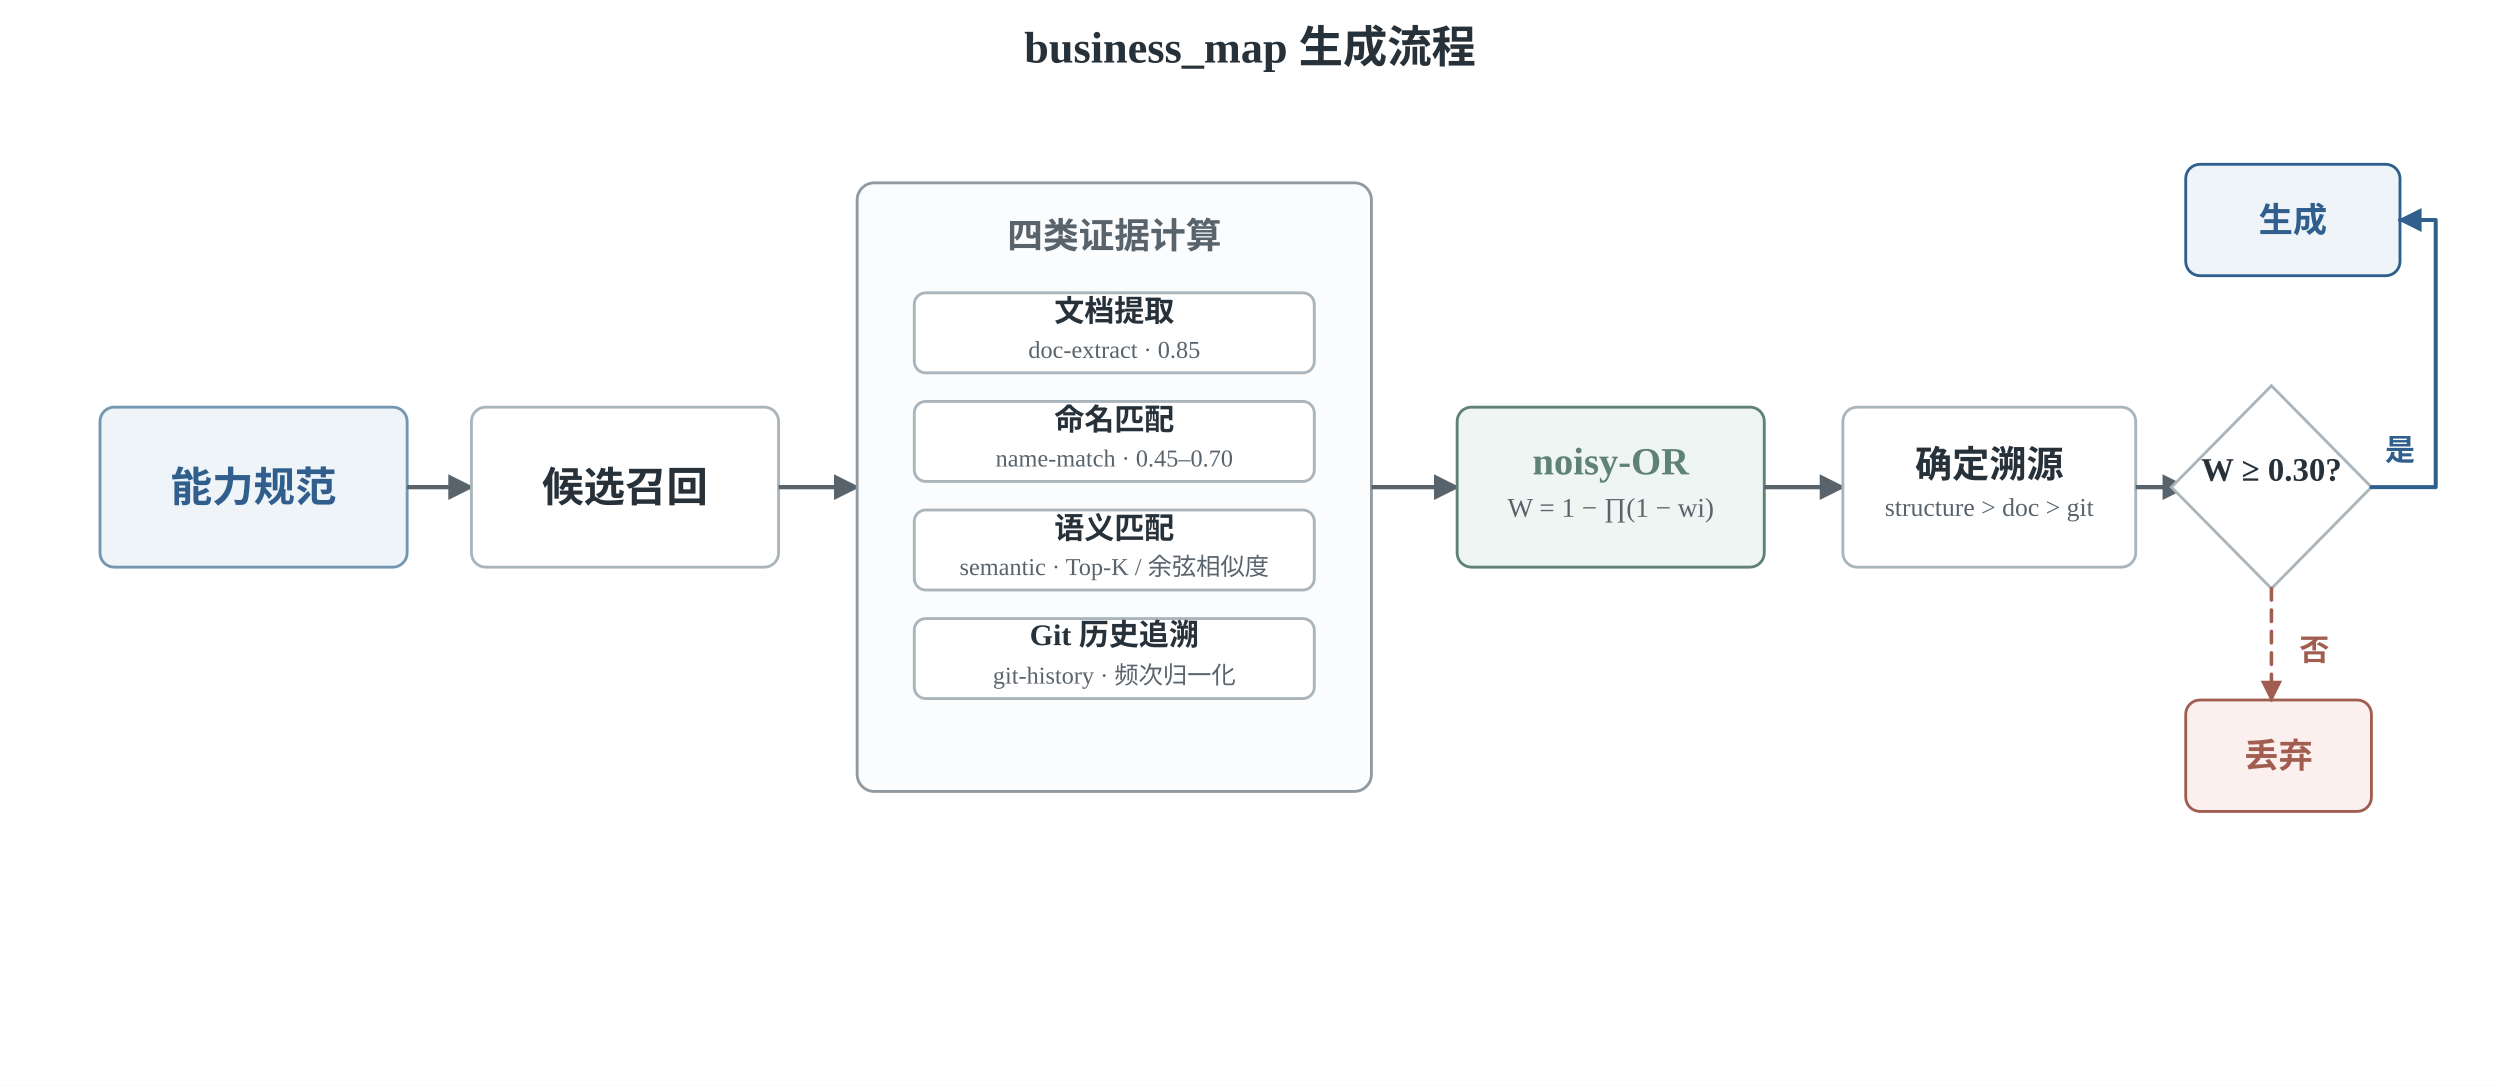
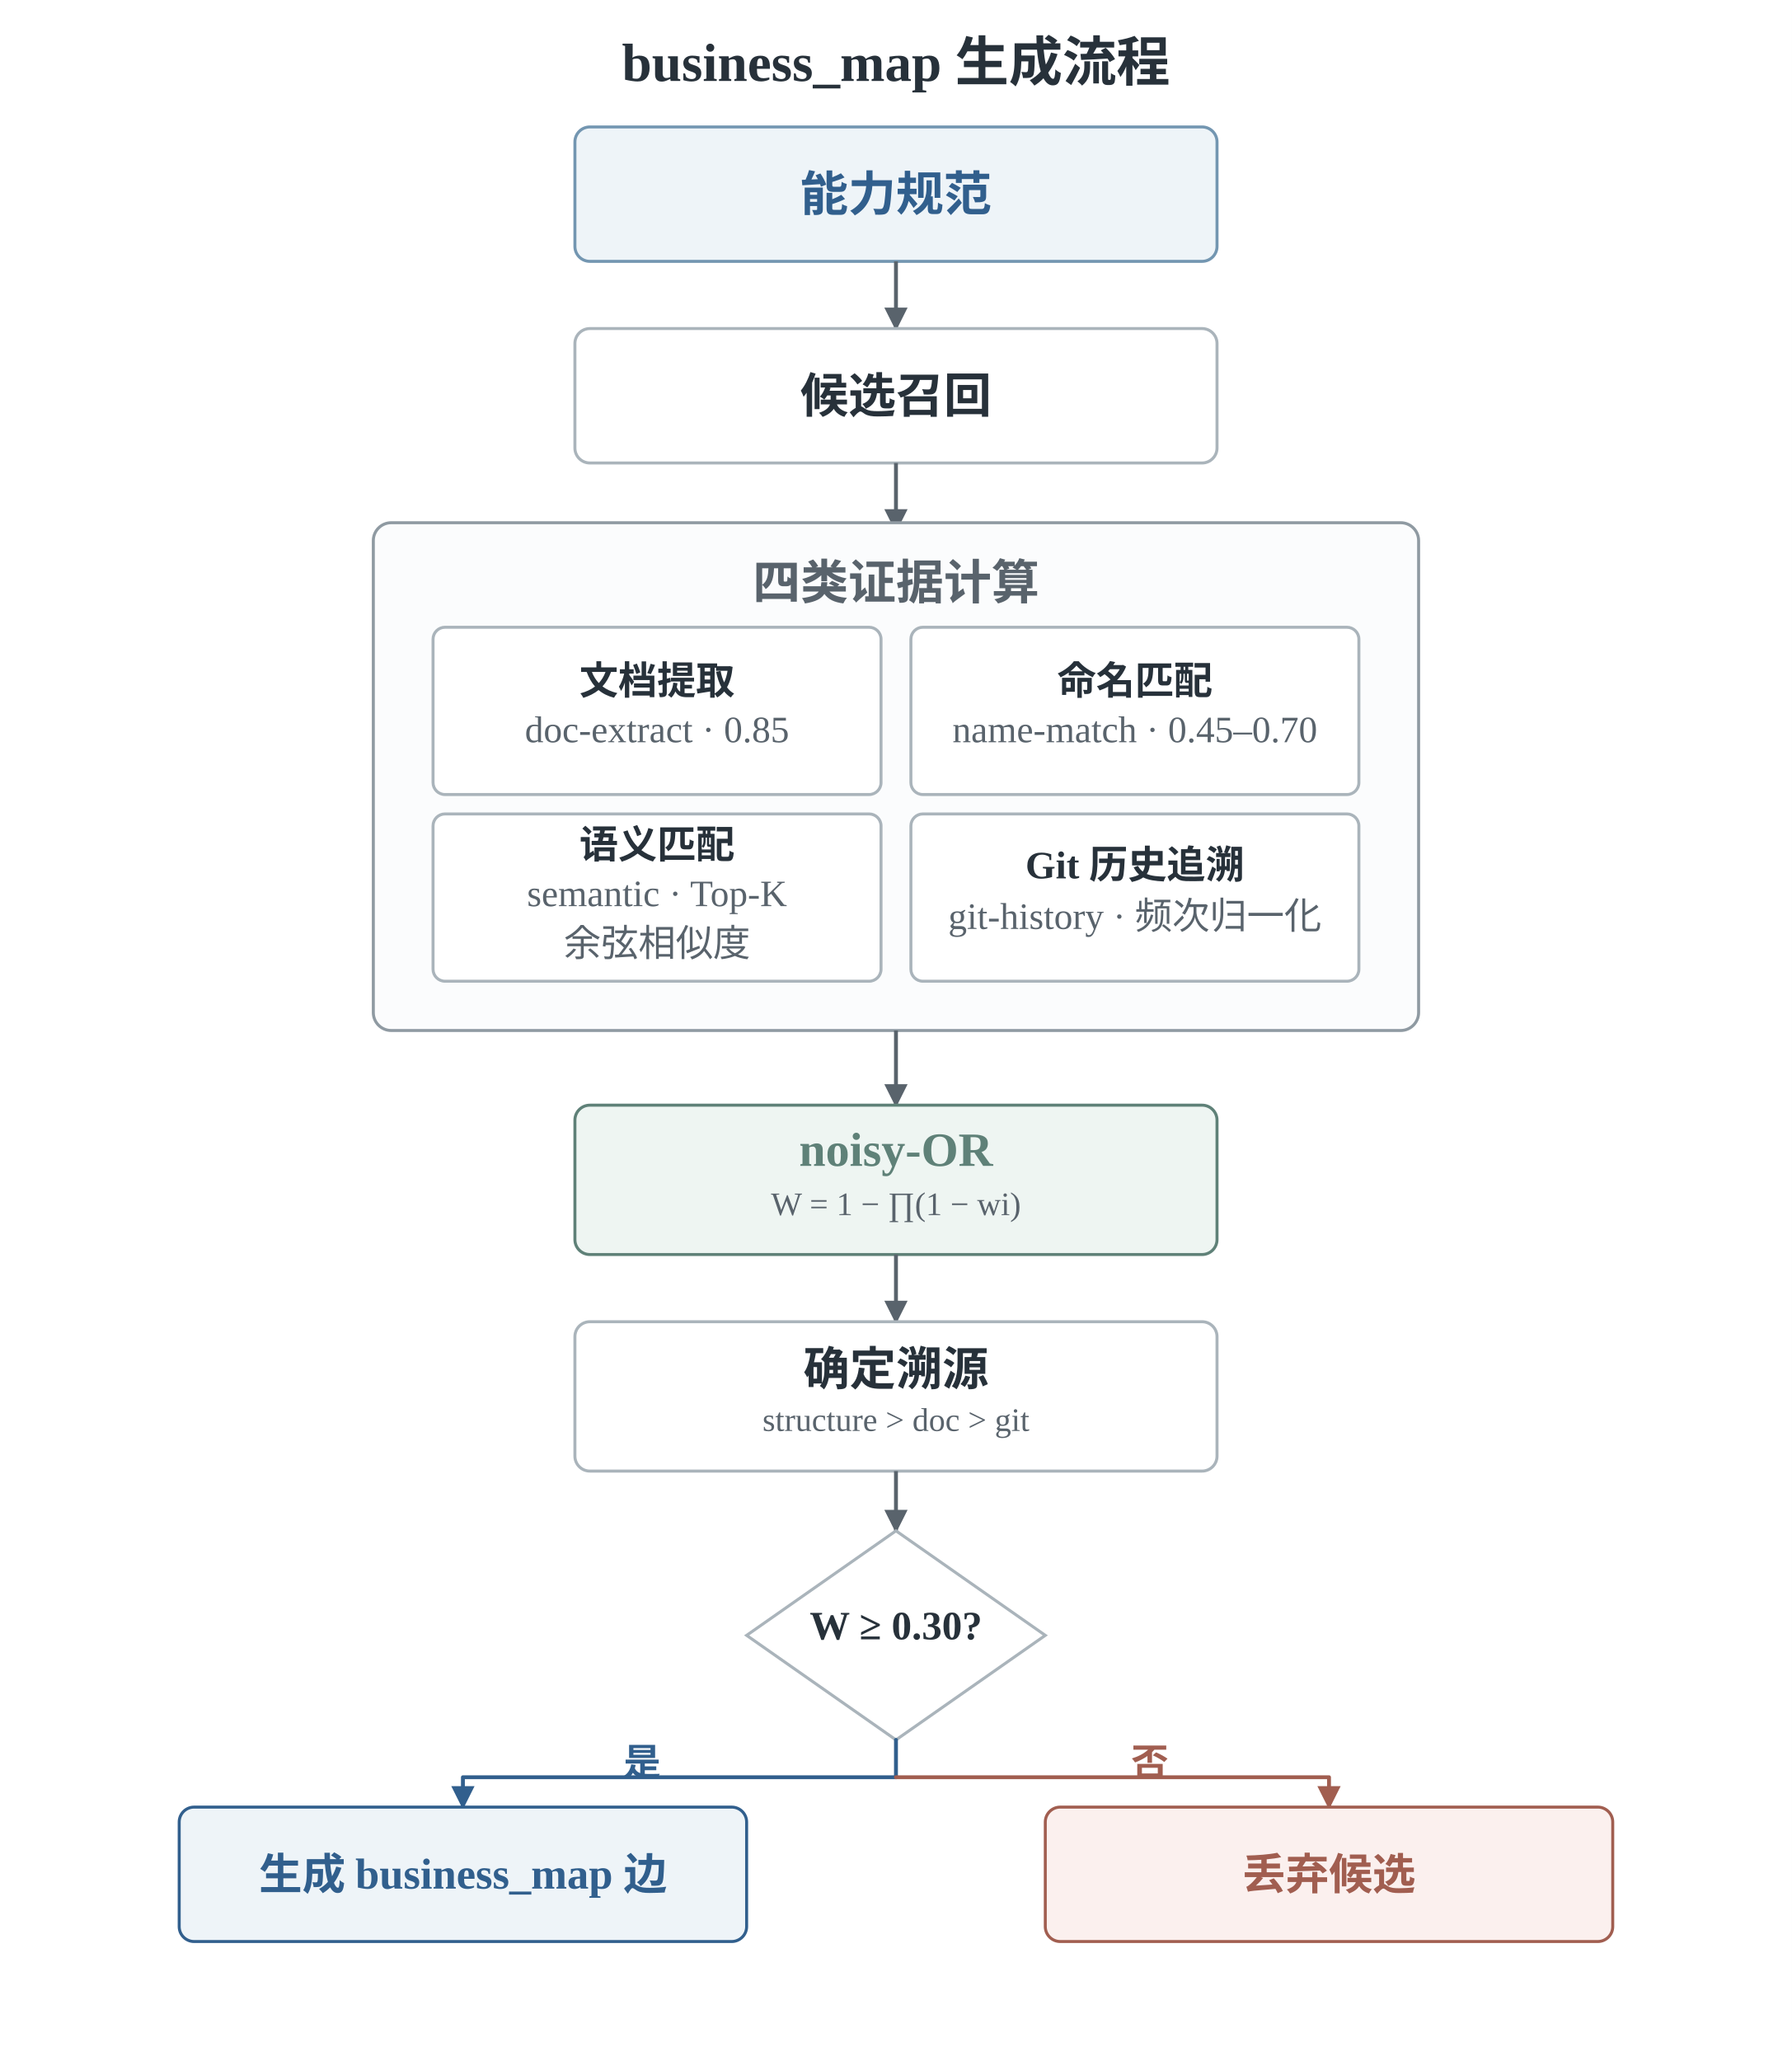
- <svg xmlns="http://www.w3.org/2000/svg" width="1750" height="760" viewBox="0 0 1750 760">
+ <svg xmlns="http://www.w3.org/2000/svg" width="1200" height="1380" viewBox="0 0 1200 1380">
  <defs>
    <marker id="arrow" markerWidth="6" markerHeight="6" refX="5.4" refY="3" orient="auto" markerUnits="strokeWidth">
      <path d="M0,0 L6,3 L0,6 Z" fill="#59636c" />
    </marker>
    <marker id="blueArrow" markerWidth="6" markerHeight="6" refX="5.4" refY="3" orient="auto" markerUnits="strokeWidth">
      <path d="M0,0 L6,3 L0,6 Z" fill="#315f8d" />
    </marker>
    <marker id="greenArrow" markerWidth="6" markerHeight="6" refX="5.4" refY="3" orient="auto" markerUnits="strokeWidth">
      <path d="M0,0 L6,3 L0,6 Z" fill="#5f8178" />
    </marker>
    <marker id="redArrow" markerWidth="6" markerHeight="6" refX="5.4" refY="3" orient="auto" markerUnits="strokeWidth">
      <path d="M0,0 L6,3 L0,6 Z" fill="#a15e50" />
    </marker>
    <style>.cn{font-family:Microsoft YaHei, Noto Sans CJK SC, SimSun, sans-serif;}</style>
  </defs>
-   <rect width="1750" height="760" fill="#ffffff" />
-   <text x="875" y="35" text-anchor="middle" dominant-baseline="middle" class="" style="font-size:31px;font-weight:650;fill:#27313a">business_map 生成流程</text>
-   <rect x="70" y="285" width="215" height="112" rx="10" fill="#eef4f8" stroke="#7396b1" stroke-width="2" />
-   <text x="177.5" y="341" text-anchor="middle" dominant-baseline="middle" class="" style="font-size:29px;font-weight:650;fill:#315f8d">能力规范</text>
-   <line x1="285" y1="341" x2="330" y2="341" stroke="#59636c" stroke-width="3" marker-end="url(#arrow)" />
-   <rect x="330" y="285" width="215" height="112" rx="10" fill="#ffffff" stroke="#aab4bb" stroke-width="2" />
-   <text x="437.5" y="341" text-anchor="middle" dominant-baseline="middle" class="" style="font-size:29px;font-weight:650;fill:#27313a">候选召回</text>
-   <line x1="545" y1="341" x2="600" y2="341" stroke="#59636c" stroke-width="3" marker-end="url(#arrow)" />
-   <rect x="600" y="128" width="360" height="426" rx="12" fill="#fbfcfd" stroke="#8f9aa2" stroke-width="2" />
-   <text x="780" y="165" text-anchor="middle" dominant-baseline="middle" class="" style="font-size:25px;font-weight:650;fill:#59636c">四类证据计算</text>
-   <rect x="640" y="205" width="280" height="56" rx="8" fill="#fff" stroke="#aab4bb" stroke-width="2" />
-   <text x="780" y="217.63" text-anchor="middle" dominant-baseline="middle" class="" style="font-size:21px;font-weight:650;fill:#27313a">文档提取</text>
-   <text x="780" y="246.63" text-anchor="middle" dominant-baseline="middle" class="" style="font-size:17px;font-weight:400;fill:#59636c">doc-extract · 0.85</text>
-   <rect x="640" y="281" width="280" height="56" rx="8" fill="#fff" stroke="#aab4bb" stroke-width="2" />
-   <text x="780" y="293.63" text-anchor="middle" dominant-baseline="middle" class="" style="font-size:21px;font-weight:650;fill:#27313a">命名匹配</text>
-   <text x="780" y="322.63" text-anchor="middle" dominant-baseline="middle" class="" style="font-size:17px;font-weight:400;fill:#59636c">name-match · 0.45–0.70</text>
-   <rect x="640" y="357" width="280" height="56" rx="8" fill="#fff" stroke="#aab4bb" stroke-width="2" />
-   <text x="780" y="369.63" text-anchor="middle" dominant-baseline="middle" class="" style="font-size:21px;font-weight:650;fill:#27313a">语义匹配</text>
-   <text x="780" y="398.63" text-anchor="middle" dominant-baseline="middle" class="" style="font-size:17px;font-weight:400;fill:#59636c">semantic · Top-K / 余弦相似度</text>
-   <rect x="640" y="433" width="280" height="56" rx="8" fill="#fff" stroke="#aab4bb" stroke-width="2" />
-   <text x="780" y="445.63" text-anchor="middle" dominant-baseline="middle" class="" style="font-size:21px;font-weight:650;fill:#27313a">Git 历史追溯</text>
-   <text x="780" y="474.63" text-anchor="middle" dominant-baseline="middle" class="" style="font-size:17px;font-weight:400;fill:#59636c">git-history · 频次归一化</text>
-   <line x1="960" y1="341" x2="1020" y2="341" stroke="#59636c" stroke-width="3" marker-end="url(#arrow)" />
-   <rect x="1020" y="285" width="215" height="112" rx="10" fill="#eef5f2" stroke="#5f8178" stroke-width="2" />
-   <text x="1127.5" y="324.41" text-anchor="middle" dominant-baseline="middle" class="" style="font-size:27px;font-weight:650;fill:#5f8178">noisy-OR</text>
-   <text x="1127.5" y="357.41" text-anchor="middle" dominant-baseline="middle" class="" style="font-size:19px;font-weight:400;fill:#59636c">W = 1 − ∏(1 − wi)</text>
-   <line x1="1235" y1="341" x2="1290" y2="341" stroke="#59636c" stroke-width="3" marker-end="url(#arrow)" />
-   <rect x="1290" y="285" width="205" height="112" rx="10" fill="#ffffff" stroke="#aab4bb" stroke-width="2" />
-   <text x="1392.5" y="325.02" text-anchor="middle" dominant-baseline="middle" class="" style="font-size:26px;font-weight:650;fill:#27313a">确定溯源</text>
-   <text x="1392.5" y="357.02" text-anchor="middle" dominant-baseline="middle" class="" style="font-size:18px;font-weight:400;fill:#59636c">structure &gt; doc &gt; git</text>
-   <line x1="1495" y1="341" x2="1530" y2="341" stroke="#59636c" stroke-width="3" marker-end="url(#arrow)" />
-   <polygon points="1590,270 1660,341 1590,412 1520,341" fill="#fff" stroke="#aab4bb" stroke-width="2" />
-   <text x="1590" y="330" text-anchor="middle" dominant-baseline="middle" class="" style="font-size:23px;font-weight:650;fill:#27313a">W ≥ 0.30?</text>
-   <rect x="1530" y="490" width="130" height="78" rx="10" fill="#fbf0ee" stroke="#a15e50" stroke-width="2" />
-   <text x="1595" y="529" text-anchor="middle" dominant-baseline="middle" class="" style="font-size:24px;font-weight:650;fill:#a15e50">丢弃</text>
-   <rect x="1530" y="115" width="150" height="78" rx="10" fill="#eef4f8" stroke="#315f8d" stroke-width="2" />
-   <text x="1605" y="154" text-anchor="middle" dominant-baseline="middle" class="" style="font-size:24px;font-weight:650;fill:#315f8d">生成</text>
-   <path d="M1660 341 H1705 V154 H1680" fill="none" stroke="#315f8d" stroke-width="2.8" stroke-linejoin="round" stroke-linecap="round" marker-end="url(#blueArrow)" />
-   <text x="1680" y="315" text-anchor="middle" dominant-baseline="middle" class="" style="font-size:21px;font-weight:650;fill:#315f8d">是</text>
-   <path d="M1590 412 V490" fill="none" stroke="#a15e50" stroke-width="2.5" stroke-linejoin="round" stroke-linecap="round" stroke-dasharray="8 7" marker-end="url(#redArrow)" />
-   <text x="1620" y="455" text-anchor="middle" dominant-baseline="middle" class="" style="font-size:21px;font-weight:650;fill:#a15e50">否</text>
+   <rect width="1200" height="1380" fill="#ffffff" />
+   <text x="600" y="44" text-anchor="middle" dominant-baseline="middle" class="" style="font-size:36px;font-weight:650;fill:#27313a">business_map 生成流程</text>
+   <rect x="385" y="85" width="430" height="90" rx="10" fill="#eef4f8" stroke="#7396b1" stroke-width="2" />
+   <text x="600" y="130" text-anchor="middle" dominant-baseline="middle" class="" style="font-size:32px;font-weight:650;fill:#315f8d">能力规范</text>
+   <line x1="600" y1="175" x2="600" y2="220" stroke="#59636c" stroke-width="2.6" marker-end="url(#arrow)" />
+   <rect x="385" y="220" width="430" height="90" rx="10" fill="#ffffff" stroke="#aab4bb" stroke-width="2" />
+   <text x="600" y="265" text-anchor="middle" dominant-baseline="middle" class="" style="font-size:32px;font-weight:650;fill:#27313a">候选召回</text>
+   <line x1="600" y1="310" x2="600" y2="355" stroke="#59636c" stroke-width="2.6" marker-end="url(#arrow)" />
+   <rect x="250" y="350" width="700" height="340" rx="12" fill="#fbfcfd" stroke="#8f9aa2" stroke-width="2" />
+   <text x="600" y="390" text-anchor="middle" dominant-baseline="middle" class="" style="font-size:32px;font-weight:650;fill:#59636c">四类证据计算</text>
+   <rect x="290" y="420" width="300" height="112" rx="8" fill="#fff" stroke="#aab4bb" stroke-width="2" />
+   <text x="440" y="455.75" text-anchor="middle" dominant-baseline="middle" class="" style="font-size:26px;font-weight:650;fill:#27313a">文档提取</text>
+   <text x="440" y="491.25" text-anchor="middle" dominant-baseline="middle" class="" style="font-size:25px;font-weight:400;fill:#59636c">doc-extract · 0.85</text>
+   <rect x="610" y="420" width="300" height="112" rx="8" fill="#fff" stroke="#aab4bb" stroke-width="2" />
+   <text x="760" y="455.75" text-anchor="middle" dominant-baseline="middle" class="" style="font-size:26px;font-weight:650;fill:#27313a">命名匹配</text>
+   <text x="760" y="491.25" text-anchor="middle" dominant-baseline="middle" class="" style="font-size:25px;font-weight:400;fill:#59636c">name-match · 0.45–0.70</text>
+   <rect x="290" y="545" width="300" height="112" rx="8" fill="#fff" stroke="#aab4bb" stroke-width="2" />
+   <text x="440" y="565.5" text-anchor="middle" dominant-baseline="middle" class="" style="font-size:26px;font-weight:650;fill:#27313a">语义匹配</text>
+   <text x="440" y="601" text-anchor="middle" dominant-baseline="middle" class="" style="font-size:25px;font-weight:400;fill:#59636c">semantic · Top-K</text>
+   <text x="440" y="631.5" text-anchor="middle" dominant-baseline="middle" class="" style="font-size:25px;font-weight:400;fill:#59636c">余弦相似度</text>
+   <rect x="610" y="545" width="300" height="112" rx="8" fill="#fff" stroke="#aab4bb" stroke-width="2" />
+   <text x="760" y="580.75" text-anchor="middle" dominant-baseline="middle" class="" style="font-size:26px;font-weight:650;fill:#27313a">Git 历史追溯</text>
+   <text x="760" y="616.25" text-anchor="middle" dominant-baseline="middle" class="" style="font-size:25px;font-weight:400;fill:#59636c">git-history · 频次归一化</text>
+   <line x1="600" y1="690" x2="600" y2="740" stroke="#59636c" stroke-width="2.6" marker-end="url(#arrow)" />
+   <rect x="385" y="740" width="430" height="100" rx="10" fill="#eef5f2" stroke="#5f8178" stroke-width="2" />
+   <text x="600" y="771.58" text-anchor="middle" dominant-baseline="middle" class="" style="font-size:32px;font-weight:650;fill:#5f8178">noisy-OR</text>
+   <text x="600" y="808.58" text-anchor="middle" dominant-baseline="middle" class="" style="font-size:22px;font-weight:400;fill:#59636c">W = 1 − ∏(1 − wi)</text>
+   <line x1="600" y1="840" x2="600" y2="885" stroke="#59636c" stroke-width="2.6" marker-end="url(#arrow)" />
+   <rect x="385" y="885" width="430" height="100" rx="10" fill="#ffffff" stroke="#aab4bb" stroke-width="2" />
+   <text x="600" y="916.58" text-anchor="middle" dominant-baseline="middle" class="" style="font-size:31px;font-weight:650;fill:#27313a">确定溯源</text>
+   <text x="600" y="953.08" text-anchor="middle" dominant-baseline="middle" class="" style="font-size:22px;font-weight:400;fill:#59636c">structure &gt; doc &gt; git</text>
+   <line x1="600" y1="985" x2="600" y2="1025" stroke="#59636c" stroke-width="2.6" marker-end="url(#arrow)" />
+   <polygon points="600,1025 700,1095 600,1165 500,1095" fill="#fff" stroke="#aab4bb" stroke-width="2" />
+   <text x="600" y="1090" text-anchor="middle" dominant-baseline="middle" class="" style="font-size:27px;font-weight:650;fill:#27313a">W ≥ 0.30?</text>
+   <path d="M600 1165 V1190 H310 V1210" fill="none" stroke="#315f8d" stroke-width="2.6" stroke-linejoin="round" stroke-linecap="round" marker-end="url(#blueArrow)" />
+   <path d="M600 1190 H890 V1210" fill="none" stroke="#a15e50" stroke-width="2.6" stroke-linejoin="round" stroke-linecap="round" marker-end="url(#redArrow)" />
+   <text x="430" y="1180" text-anchor="middle" dominant-baseline="middle" class="" style="font-size:25px;font-weight:650;fill:#315f8d">是</text>
+   <text x="770" y="1180" text-anchor="middle" dominant-baseline="middle" class="" style="font-size:25px;font-weight:650;fill:#a15e50">否</text>
+   <rect x="120" y="1210" width="380" height="90" rx="10" fill="#eef4f8" stroke="#315f8d" stroke-width="2" />
+   <text x="310" y="1255" text-anchor="middle" dominant-baseline="middle" class="" style="font-size:29px;font-weight:650;fill:#315f8d">生成 business_map 边</text>
+   <rect x="700" y="1210" width="380" height="90" rx="10" fill="#fbf0ee" stroke="#a15e50" stroke-width="2" />
+   <text x="890" y="1255" text-anchor="middle" dominant-baseline="middle" class="" style="font-size:29px;font-weight:650;fill:#a15e50">丢弃候选</text>
</svg>
